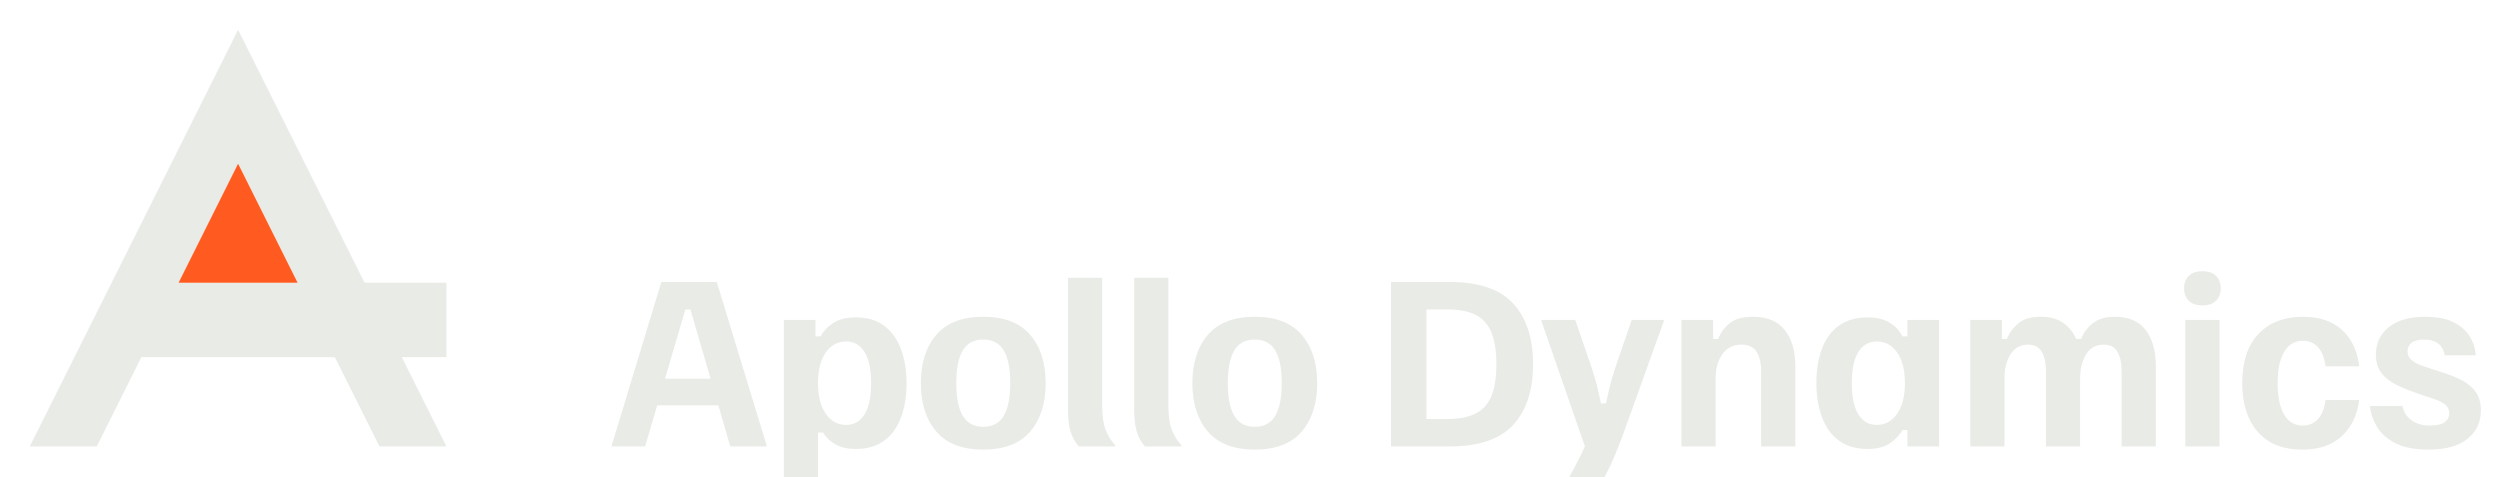
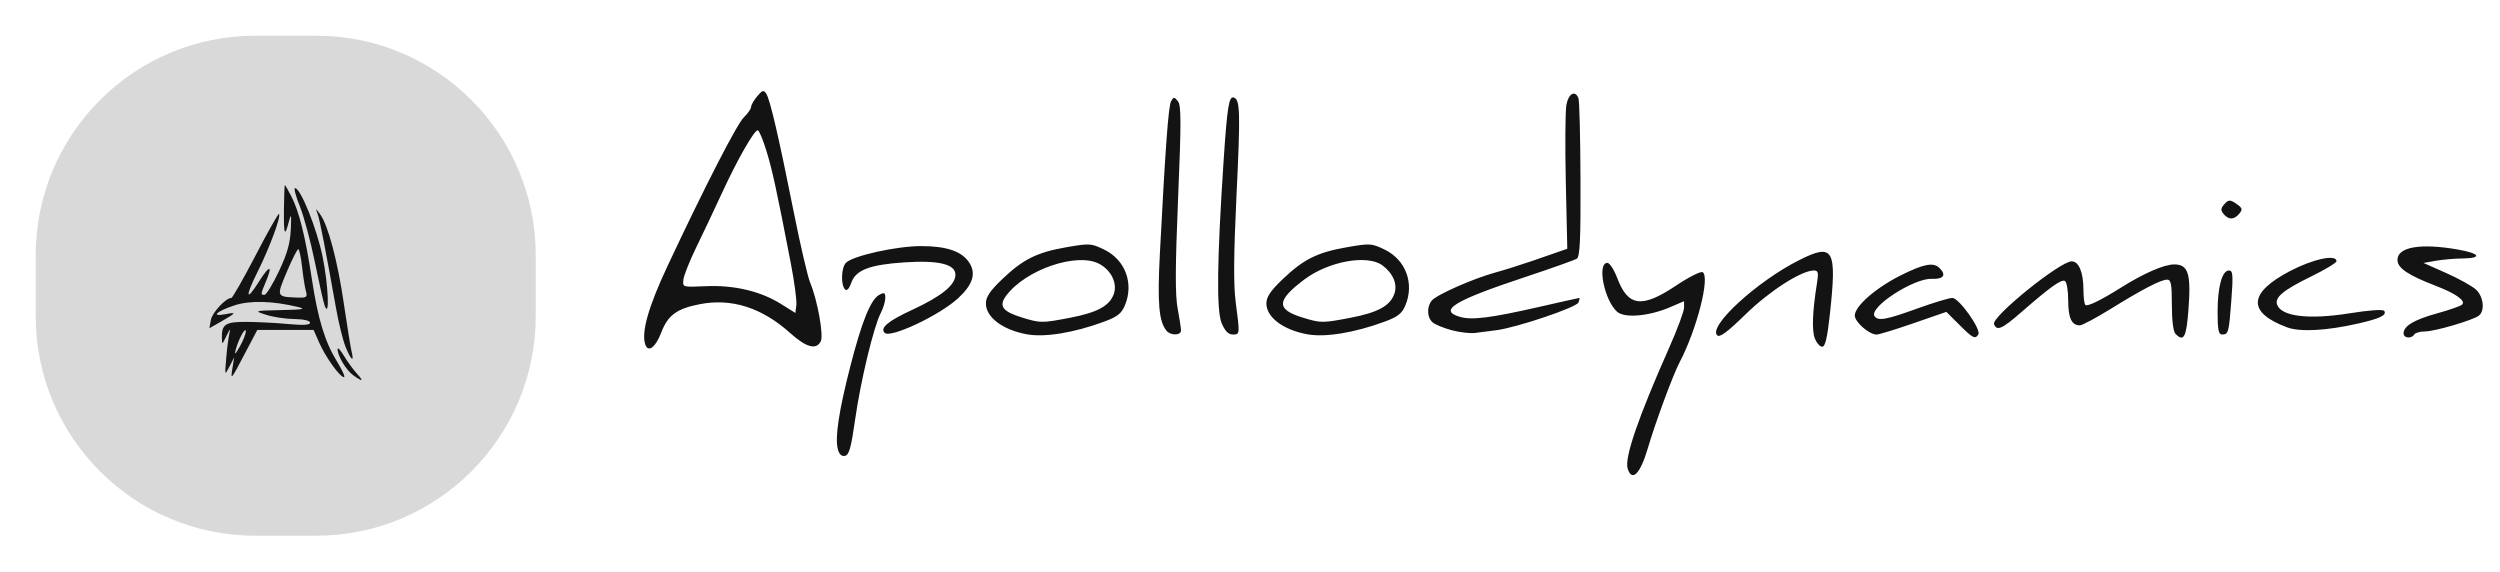
- <svg xmlns="http://www.w3.org/2000/svg" viewBox="0 0 336 64" width="336" height="64" role="img" aria-label="Apollo Dynamics">
+ <svg xmlns="http://www.w3.org/2000/svg" viewBox="0 0 280 64" width="280" height="64" role="img" aria-label="Apollo Dynamics">
  <g>
-     <path fill="#e9ebe6" fill-rule="evenodd" d="M32.00,4.00 L60.00,60.00 L4.00,60.00 Z M32.00,22.00 L24.00,38.00 L40.00,38.00 Z M13.00,60.00 L19.00,48.00 L45.00,48.00 L51.00,60.00 Z" />
-     <polygon fill="#ff5a1f" points="32.00,22.00 24.00,38.00 40.00,38.00" />
-     <rect fill="#e9ebe6" x="44.50" y="38.00" width="15.50" height="10.00" />
+     <rect fill="#d9d9d9" x="4" y="4" width="56" height="56" rx="24.59" />
+     <path fill="#121312" d="M39.59 42.05 C38.79 41.49 37.80 39.86 37.81 39.10 C37.81 38.86 38.13 39.20 38.52 39.85 C38.92 40.51 39.56 41.39 39.95 41.82 C40.78 42.72 40.65 42.80 39.59 42.05 Z M26.04 41.19 L26.23 40.02 L25.70 41.05 C25.17 42.07 25.17 42.07 25.33 40.20 C25.41 39.16 25.57 37.93 25.67 37.46 C25.84 36.72 25.79 36.75 25.36 37.63 C24.87 38.64 24.86 38.64 24.85 37.80 C24.83 36.31 25.26 36.04 27.60 36.05 C28.80 36.06 30.89 36.16 32.26 36.29 C33.99 36.45 34.73 36.40 34.73 36.14 C34.73 35.91 34.02 35.75 32.94 35.73 C31.95 35.72 30.53 35.50 29.78 35.25 C28.43 34.81 28.44 34.80 31.49 34.73 C33.96 34.68 34.33 34.61 33.37 34.38 C30.47 33.69 27.98 33.63 26.23 34.21 C24.21 34.88 23.58 35.51 25.24 35.19 C26.54 34.94 26.49 35.02 24.74 36.03 L23.45 36.76 L23.62 35.83 C23.76 35.01 25.29 33.37 25.91 33.37 C26.04 33.37 27.26 31.22 28.63 28.60 C29.99 25.97 31.17 23.89 31.25 23.96 C31.50 24.22 30.21 27.70 28.88 30.38 C27.42 33.29 27.52 33.90 29.05 31.47 C30.20 29.66 30.56 29.67 29.80 31.49 C29.17 33.00 29.17 33.02 29.63 33.02 C29.82 33.02 30.55 31.84 31.23 30.40 C32.16 28.44 32.50 27.25 32.57 25.70 C32.64 24.02 32.61 23.85 32.37 24.76 C31.89 26.62 31.77 26.34 31.80 23.47 C31.82 21.96 31.86 20.73 31.91 20.73 C31.95 20.73 32.28 21.32 32.65 22.03 C33.51 23.72 34.20 26.49 34.91 31.14 C35.61 35.76 36.38 38.27 37.76 40.52 C38.34 41.47 38.69 42.24 38.53 42.24 C38.07 42.24 36.48 40.02 35.76 38.40 L35.12 36.95 L31.97 36.95 L28.82 36.95 L27.47 39.51 C25.85 42.61 25.80 42.67 26.04 41.19 Z M38.70 38.84 C38.40 38.09 37.92 36.13 37.63 34.49 C36.45 27.89 35.82 24.63 35.58 23.98 C35.33 23.29 35.33 23.29 35.84 23.98 C36.73 25.15 37.82 29.25 38.51 34.01 C38.88 36.52 39.27 38.94 39.38 39.39 C39.70 40.66 39.30 40.33 38.70 38.84 Z M27.53 37.12 C27.53 36.50 26.71 37.98 26.40 39.17 C26.23 39.81 26.34 39.73 26.85 38.83 C27.23 38.17 27.53 37.40 27.53 37.12 Z M36.36 34.22 C36.22 33.84 35.73 31.65 35.26 29.33 C34.79 27.02 34.03 24.22 33.58 23.10 C33.13 21.99 32.89 21.07 33.04 21.07 C33.67 21.07 35.48 25.59 36.13 28.74 C36.78 31.93 36.94 35.81 36.36 34.22 Z M34.26 32.60 C34.14 32.18 33.95 30.95 33.83 29.87 C33.71 28.79 33.52 27.90 33.40 27.91 C33.29 27.91 32.71 29.06 32.12 30.45 C30.94 33.25 30.94 33.24 33.32 33.33 C34.35 33.36 34.45 33.29 34.26 32.60 Z" />
  </g>
-   <path fill="#e9ebe6" transform="translate(82,60)" d="M0.227 0.0V-0.17L6.885 -22.1H14.337L21.023 -0.17V0.0H16.15L10.795 -18.417H10.115L4.703 0.0ZM5.752 -5.525 6.743 -9.095H14.167L15.158 -5.525Z M23.347 5.667V-17.0H27.597V-14.79H28.277Q28.872 -15.867 30.005 -16.603Q31.138 -17.34 33.037 -17.34Q35.36 -17.34 36.862 -16.192Q38.363 -15.045 39.1 -13.047Q39.837 -11.05 39.837 -8.472Q39.837 -5.865 39.086 -3.867Q38.335 -1.87 36.819 -0.765Q35.303 0.34 33.037 0.34Q31.393 0.34 30.317 -0.255Q29.24 -0.85 28.617 -1.87H27.937V5.667ZM31.733 -2.89Q33.292 -2.89 34.184 -4.292Q35.077 -5.695 35.077 -8.5Q35.077 -11.305 34.184 -12.707Q33.292 -14.11 31.733 -14.11Q30.005 -14.11 28.971 -12.608Q27.937 -11.107 27.937 -8.5Q27.937 -5.922 28.971 -4.406Q30.005 -2.89 31.733 -2.89Z M50.15 0.425Q45.928 0.425 43.846 -1.998Q41.763 -4.42 41.763 -8.5Q41.763 -12.58 43.846 -15.003Q45.928 -17.425 50.15 -17.425Q54.372 -17.425 56.454 -15.003Q58.537 -12.58 58.537 -8.5Q58.537 -4.42 56.454 -1.998Q54.372 0.425 50.15 0.425ZM50.15 -2.635Q52.02 -2.635 52.898 -4.108Q53.777 -5.582 53.777 -8.528Q53.777 -11.447 52.898 -12.906Q52.02 -14.365 50.15 -14.365Q48.28 -14.365 47.402 -12.906Q46.523 -11.447 46.523 -8.528Q46.523 -5.582 47.402 -4.108Q48.28 -2.635 50.15 -2.635Z M62.985 0.0Q62.192 -0.907 61.866 -2.054Q61.54 -3.202 61.54 -5.072V-22.667H66.13V-5.553Q66.13 -3.4 66.612 -2.196Q67.093 -0.992 67.887 -0.17V0.0Z M71.882 0.0Q71.088 -0.907 70.762 -2.054Q70.437 -3.202 70.437 -5.072V-22.667H75.027V-5.553Q75.027 -3.4 75.508 -2.196Q75.99 -0.992 76.783 -0.17V0.0Z M86.643 0.425Q82.422 0.425 80.339 -1.998Q78.257 -4.42 78.257 -8.5Q78.257 -12.58 80.339 -15.003Q82.422 -17.425 86.643 -17.425Q90.865 -17.425 92.947 -15.003Q95.03 -12.58 95.03 -8.5Q95.03 -4.42 92.947 -1.998Q90.865 0.425 86.643 0.425ZM86.643 -2.635Q88.513 -2.635 89.392 -4.108Q90.27 -5.582 90.27 -8.528Q90.27 -11.447 89.392 -12.906Q88.513 -14.365 86.643 -14.365Q84.773 -14.365 83.895 -12.906Q83.017 -11.447 83.017 -8.528Q83.017 -5.582 83.895 -4.108Q84.773 -2.635 86.643 -2.635Z M104.947 0.0V-22.1H112.823Q118.717 -22.1 121.38 -19.196Q124.043 -16.292 124.043 -11.05Q124.043 -5.808 121.38 -2.904Q118.717 0.0 112.823 0.0ZM109.707 -3.683H112.54Q114.722 -3.683 116.181 -4.349Q117.64 -5.015 118.377 -6.616Q119.113 -8.217 119.113 -11.05Q119.113 -13.883 118.377 -15.484Q117.64 -17.085 116.181 -17.751Q114.722 -18.417 112.54 -18.417H109.707Z M128.038 5.667V5.61Q128.747 4.448 129.568 2.918Q130.39 1.388 131.013 0.0L125.177 -16.83V-17.0H129.71L131.467 -11.9Q131.892 -10.682 132.317 -9.293Q132.742 -7.905 133.167 -5.78H133.847Q134.272 -7.905 134.697 -9.293Q135.122 -10.682 135.547 -11.9L137.303 -17.0H141.61V-16.83L136.397 -2.323Q135.377 0.538 134.428 2.564Q133.478 4.59 132.827 5.667Z M143.99 0.0V-17.0H148.24V-14.45H148.92Q149.43 -15.725 150.492 -16.575Q151.555 -17.425 153.623 -17.425Q156.457 -17.425 157.873 -15.64Q159.29 -13.855 159.29 -10.795V0.0H154.7V-10.03Q154.7 -11.787 154.077 -12.736Q153.453 -13.685 152.037 -13.685Q150.393 -13.685 149.487 -12.396Q148.58 -11.107 148.58 -9.18V0.0Z M169.037 0.34Q166.657 0.34 165.127 -0.807Q163.597 -1.955 162.86 -3.967Q162.123 -5.978 162.123 -8.528Q162.123 -11.163 162.874 -13.147Q163.625 -15.13 165.155 -16.235Q166.685 -17.34 169.008 -17.34Q170.793 -17.34 171.941 -16.646Q173.088 -15.952 173.683 -14.79H174.363V-17.0H178.613V0.0H174.363V-2.21H173.683Q173.088 -1.133 171.955 -0.397Q170.822 0.34 169.037 0.34ZM170.227 -2.89Q171.955 -2.89 172.989 -4.406Q174.023 -5.922 174.023 -8.5Q174.023 -11.107 172.989 -12.608Q171.955 -14.11 170.227 -14.11Q168.668 -14.11 167.776 -12.707Q166.883 -11.305 166.883 -8.5Q166.883 -5.695 167.776 -4.292Q168.668 -2.89 170.227 -2.89Z M182.807 0.0V-17.0H187.057V-14.45H187.737Q188.218 -15.668 189.267 -16.547Q190.315 -17.425 192.298 -17.425Q194.055 -17.425 195.231 -16.646Q196.407 -15.867 197.03 -14.45H197.71Q198.22 -15.725 199.297 -16.575Q200.373 -17.425 202.272 -17.425Q205.02 -17.425 206.38 -15.64Q207.74 -13.855 207.74 -10.795V0.0H203.15V-10.03Q203.15 -11.758 202.583 -12.722Q202.017 -13.685 200.742 -13.685Q199.183 -13.685 198.376 -12.382Q197.568 -11.078 197.568 -9.18V0.0H192.978V-10.03Q192.978 -11.758 192.412 -12.722Q191.845 -13.685 190.57 -13.685Q189.04 -13.685 188.218 -12.382Q187.397 -11.078 187.397 -9.18V0.0Z M211.707 0.0V-17.0H216.297V0.0ZM214.002 -18.955Q212.783 -18.955 212.16 -19.593Q211.537 -20.23 211.537 -21.25Q211.537 -22.27 212.16 -22.907Q212.783 -23.545 214.002 -23.545Q215.22 -23.545 215.843 -22.907Q216.467 -22.27 216.467 -21.25Q216.467 -20.23 215.843 -19.593Q215.22 -18.955 214.002 -18.955Z M227.432 0.425Q223.493 0.425 221.425 -1.983Q219.357 -4.392 219.357 -8.5Q219.357 -12.835 221.552 -15.13Q223.748 -17.425 227.488 -17.425Q230.86 -17.425 232.787 -15.64Q234.713 -13.855 235.082 -10.767H230.548Q230.35 -12.438 229.557 -13.317Q228.763 -14.195 227.517 -14.195Q225.873 -14.195 224.995 -12.722Q224.117 -11.248 224.117 -8.5Q224.117 -5.752 224.981 -4.278Q225.845 -2.805 227.488 -2.805Q228.763 -2.805 229.557 -3.697Q230.35 -4.59 230.548 -6.233H235.082Q234.685 -3.202 232.744 -1.388Q230.803 0.425 227.432 0.425Z M244.403 0.425Q241.57 0.425 239.884 -0.467Q238.198 -1.36 237.419 -2.72Q236.64 -4.08 236.527 -5.44H240.89Q241.032 -4.703 241.499 -4.094Q241.967 -3.485 242.746 -3.145Q243.525 -2.805 244.63 -2.805Q245.99 -2.805 246.585 -3.272Q247.18 -3.74 247.18 -4.477Q247.18 -5.157 246.627 -5.624Q246.075 -6.092 244.828 -6.488L242.788 -7.168Q241.315 -7.678 240.068 -8.287Q238.822 -8.897 238.071 -9.86Q237.32 -10.823 237.32 -12.353Q237.32 -14.62 239.048 -16.023Q240.777 -17.425 243.95 -17.425Q246.245 -17.425 247.704 -16.717Q249.163 -16.008 249.9 -14.832Q250.637 -13.657 250.75 -12.24H246.557Q246.415 -13.26 245.707 -13.812Q244.998 -14.365 243.78 -14.365Q242.675 -14.365 242.123 -13.94Q241.57 -13.515 241.57 -12.778Q241.57 -12.042 242.165 -11.56Q242.76 -11.078 243.978 -10.682L246.018 -10.03Q247.492 -9.577 248.724 -8.967Q249.957 -8.358 250.693 -7.381Q251.43 -6.403 251.43 -4.845Q251.43 -2.465 249.631 -1.02Q247.832 0.425 244.403 0.425Z" />
+   <path fill="#121312" transform="translate(72.29,10.49) scale(0.34146)" d="M322.17 122.99 C321.06 119.51 325.55 106.42 335.75 83.41 C338.46 77.31 340.67 71.37 340.67 70.20 L340.67 68.07 L336.08 70.04 C329.11 73.03 321.11 73.71 318.69 71.52 C314.47 67.70 312.06 55.50 315.52 55.50 C316.26 55.50 317.72 57.75 318.76 60.50 C322.31 69.88 326.84 70.45 338.08 62.93 C342.24 60.15 346.15 58.18 346.77 58.56 C349.26 60.10 344.87 77.29 339.26 88.00 C337.03 92.24 331.33 107.66 328.72 116.50 C326.28 124.76 323.58 127.44 322.17 122.99 Z M63.09 116.55 C62.13 112.73 63.44 104.10 67.18 89.50 C71.00 74.64 73.89 67.48 76.71 65.98 C78.36 65.09 78.67 65.25 78.67 67.01 C78.67 68.16 78.00 70.40 77.17 71.99 C74.83 76.53 70.60 94.11 68.78 106.86 C67.46 116.16 66.79 118.55 65.43 118.81 C64.31 119.02 63.52 118.27 63.09 116.55 Z M0.00 82.42 C-1.48 78.55 0.87 70.12 7.22 56.58 C19.59 30.23 30.07 9.82 32.36 7.66 C33.61 6.47 34.64 4.99 34.65 4.36 C34.66 3.73 35.56 2.16 36.65 0.86 C38.34 -1.15 38.78 -1.28 39.62 0.00 C40.87 1.90 43.74 14.25 48.68 39.02 C50.82 49.75 53.24 60.12 54.05 62.06 C56.44 67.79 58.51 79.28 57.50 81.25 C56.01 84.14 52.75 83.25 47.51 78.55 C38.19 70.17 28.24 67.00 17.73 69.07 C10.21 70.55 7.33 72.69 5.14 78.45 C3.34 83.15 0.98 84.98 0.00 82.42 Z M383.55 80.25 C382.54 77.65 382.79 71.34 384.28 62.06 C384.82 58.69 384.65 58.00 383.27 58.00 C379.17 58.00 368.76 64.67 360.91 72.32 C354.78 78.29 352.36 80.09 351.52 79.25 C348.54 76.27 364.59 61.56 378.39 54.62 C389.71 48.93 390.82 50.86 388.51 72.25 C387.66 80.08 386.97 83.00 385.98 83.00 C385.23 83.00 384.14 81.76 383.55 80.25 Z M124.97 78.91 C117.10 77.43 111.67 73.31 111.67 68.81 C111.67 66.69 113.00 64.70 116.92 60.94 C123.82 54.34 128.35 52.07 138.02 50.38 C145.67 49.05 146.20 49.08 150.45 51.14 C157.39 54.50 160.27 62.23 157.27 69.42 C156.14 72.12 154.81 73.17 150.52 74.76 C140.46 78.47 130.89 80.02 124.97 78.91 Z M216.97 78.91 C209.10 77.43 203.67 73.31 203.67 68.81 C203.67 66.69 205.00 64.70 208.92 60.94 C215.82 54.34 220.35 52.07 230.02 50.38 C237.67 49.05 238.20 49.08 242.45 51.14 C249.39 54.50 252.27 62.23 249.27 69.42 C248.14 72.12 246.81 73.17 242.52 74.76 C232.46 78.47 222.89 80.02 216.97 78.91 Z M430.92 75.78 L426.71 71.57 L415.94 75.30 C410.02 77.35 404.56 79.02 403.82 79.02 C401.36 78.99 396.67 74.90 396.67 72.78 C396.67 69.71 403.53 63.71 411.74 59.60 C419.31 55.81 422.48 55.22 424.47 57.20 C426.80 59.53 425.79 60.90 421.89 60.74 C415.98 60.51 401.34 70.03 403.13 72.94 C404.20 74.67 406.89 74.20 417.10 70.50 C422.42 68.58 427.62 67.00 428.67 67.00 C430.85 67.00 438.20 77.33 437.19 78.97 C436.16 80.63 435.37 80.23 430.92 75.78 Z M501.87 78.80 C501.13 78.06 500.67 74.42 500.67 69.30 C500.67 62.49 500.39 61.00 499.13 61.00 C497.09 61.00 491.07 64.12 480.52 70.65 C475.76 73.59 471.24 76.00 470.47 76.00 C467.80 76.00 466.67 73.57 466.67 67.86 C466.67 64.70 466.20 61.83 465.63 61.47 C464.47 60.76 460.90 63.30 451.47 71.52 C444.94 77.22 443.25 77.97 442.34 75.59 C441.43 73.22 463.96 55.00 467.81 55.00 C470.17 55.00 471.67 58.65 471.67 64.40 C471.67 66.75 471.95 68.95 472.29 69.29 C472.94 69.94 477.30 67.81 484.17 63.50 C491.49 58.90 498.13 56.02 501.44 56.01 C506.04 56.00 507.00 59.02 506.12 70.75 C505.43 79.97 504.60 81.54 501.87 78.80 Z M576.67 78.65 C576.67 76.21 580.07 74.17 587.61 72.08 C591.70 70.95 595.42 69.65 595.88 69.19 C597.15 67.92 593.84 65.58 587.17 63.01 C578.05 59.49 574.67 57.20 574.67 54.52 C574.67 50.29 582.19 48.99 594.34 51.10 C601.81 52.40 602.65 53.98 595.92 54.06 C593.31 54.09 589.38 54.43 587.19 54.82 L583.21 55.53 L590.69 58.85 C594.80 60.68 599.18 63.12 600.42 64.26 C602.88 66.54 603.42 71.14 601.42 72.77 C599.57 74.28 586.90 78.00 583.62 78.00 C582.06 78.00 580.51 78.45 580.17 79.00 C579.26 80.47 576.67 80.22 576.67 78.65 Z M78.46 78.46 C76.84 76.84 79.57 74.57 87.55 70.88 C97.12 66.46 101.67 62.76 101.67 59.39 C101.67 55.93 96.21 54.60 85.02 55.33 C73.52 56.09 68.97 57.83 67.51 62.04 C66.83 63.98 66.07 64.80 65.48 64.21 C64.01 62.74 64.21 57.03 65.78 55.46 C68.07 53.17 82.34 50.00 90.36 50.00 C98.80 50.00 103.77 51.70 106.20 55.41 C108.54 58.98 107.40 62.63 102.55 67.11 C96.49 72.70 80.32 80.32 78.46 78.46 Z M170.90 77.75 C168.39 74.68 167.89 68.75 168.74 52.32 C170.55 17.47 171.54 4.06 172.41 2.49 C173.24 1.01 173.43 1.01 174.65 2.47 C175.75 3.80 175.76 9.25 174.71 34.29 C173.77 56.78 173.73 66.02 174.56 70.43 C175.17 73.70 175.67 76.96 175.67 77.68 C175.67 79.36 172.24 79.40 170.90 77.75 Z M188.99 75.25 C187.27 71.18 187.47 54.76 189.64 22.00 C190.81 4.32 191.39 0.74 192.98 1.27 C195.07 1.97 195.18 5.97 193.87 33.31 C192.93 53.05 192.86 62.69 193.62 68.50 C195.00 79.00 195.00 79.00 192.62 79.00 C191.20 79.00 190.08 77.85 188.99 75.25 Z M264.48 77.60 C261.89 76.91 259.08 75.76 258.23 75.05 C256.35 73.49 256.20 69.95 257.92 67.86 C259.47 65.96 271.56 60.64 278.77 58.66 C281.74 57.85 287.09 56.17 290.67 54.93 C294.24 53.68 298.34 52.27 299.77 51.78 L302.37 50.88 L301.88 29.07 C301.62 17.08 301.70 5.63 302.08 3.63 C302.77 -0.07 304.97 -1.25 306.03 1.50 C306.35 2.33 306.65 14.32 306.70 28.15 C306.78 47.94 306.52 53.48 305.49 54.13 C304.76 54.59 297.19 57.28 288.67 60.11 C265.14 67.91 259.89 71.12 267.23 73.23 C271.08 74.34 277.35 73.55 293.12 69.95 C300.24 68.33 306.19 67.00 306.34 67.00 C306.48 67.00 306.35 67.67 306.03 68.50 C305.42 70.10 285.92 76.69 279.17 77.58 C276.97 77.87 273.82 78.27 272.17 78.48 C270.52 78.69 267.06 78.29 264.48 77.60 Z M515.67 71.65 C515.67 63.36 517.13 58.00 519.39 58.00 C520.69 58.00 520.81 59.37 520.18 67.75 C519.39 78.41 519.23 79.00 517.11 79.00 C515.99 79.00 515.67 77.38 515.67 71.65 Z M538.43 76.64 C525.32 71.75 525.70 65.33 539.53 58.13 C547.09 54.20 554.67 52.61 554.67 54.95 C554.67 55.48 550.89 57.75 546.28 60.00 C537.14 64.47 534.29 66.86 535.22 69.28 C536.69 73.10 545.65 74.16 558.85 72.06 C565.54 70.99 569.98 70.69 570.34 71.27 C571.21 72.68 568.93 73.77 561.67 75.42 C551.34 77.77 542.69 78.23 538.43 76.64 Z M139.10 73.54 C148.21 71.80 152.26 69.61 153.63 65.69 C154.85 62.20 152.78 57.93 148.86 55.83 C141.59 51.94 124.71 57.70 118.33 66.25 C115.79 69.66 117.09 71.45 123.55 73.44 C129.50 75.27 130.06 75.27 139.10 73.54 Z M231.10 73.54 C240.24 71.80 244.26 69.61 245.65 65.63 C246.74 62.51 245.24 58.93 241.74 56.33 C236.82 52.66 224.03 54.98 216.08 60.98 C206.95 67.87 206.83 70.75 215.55 73.44 C221.50 75.27 222.06 75.27 231.10 73.54 Z M47.68 55.63 C43.03 31.55 41.61 25.01 39.64 18.63 C38.51 14.98 37.25 12.00 36.84 12.00 C35.65 12.00 30.14 21.64 25.14 32.50 C22.60 38.00 18.77 46.10 16.62 50.50 C14.48 54.90 12.60 59.62 12.45 61.00 C12.17 63.50 12.18 63.50 19.76 63.15 C29.00 62.73 37.71 64.77 44.37 68.93 L49.17 71.93 L49.50 69.34 C49.68 67.92 48.86 61.74 47.68 55.63 Z M517.67 39.50 C516.68 38.30 516.68 37.70 517.67 36.50 C519.21 34.65 519.79 34.63 522.19 36.39 C523.81 37.57 523.89 38.03 522.76 39.39 C521.09 41.40 519.28 41.44 517.67 39.50 Z" />
</svg>
